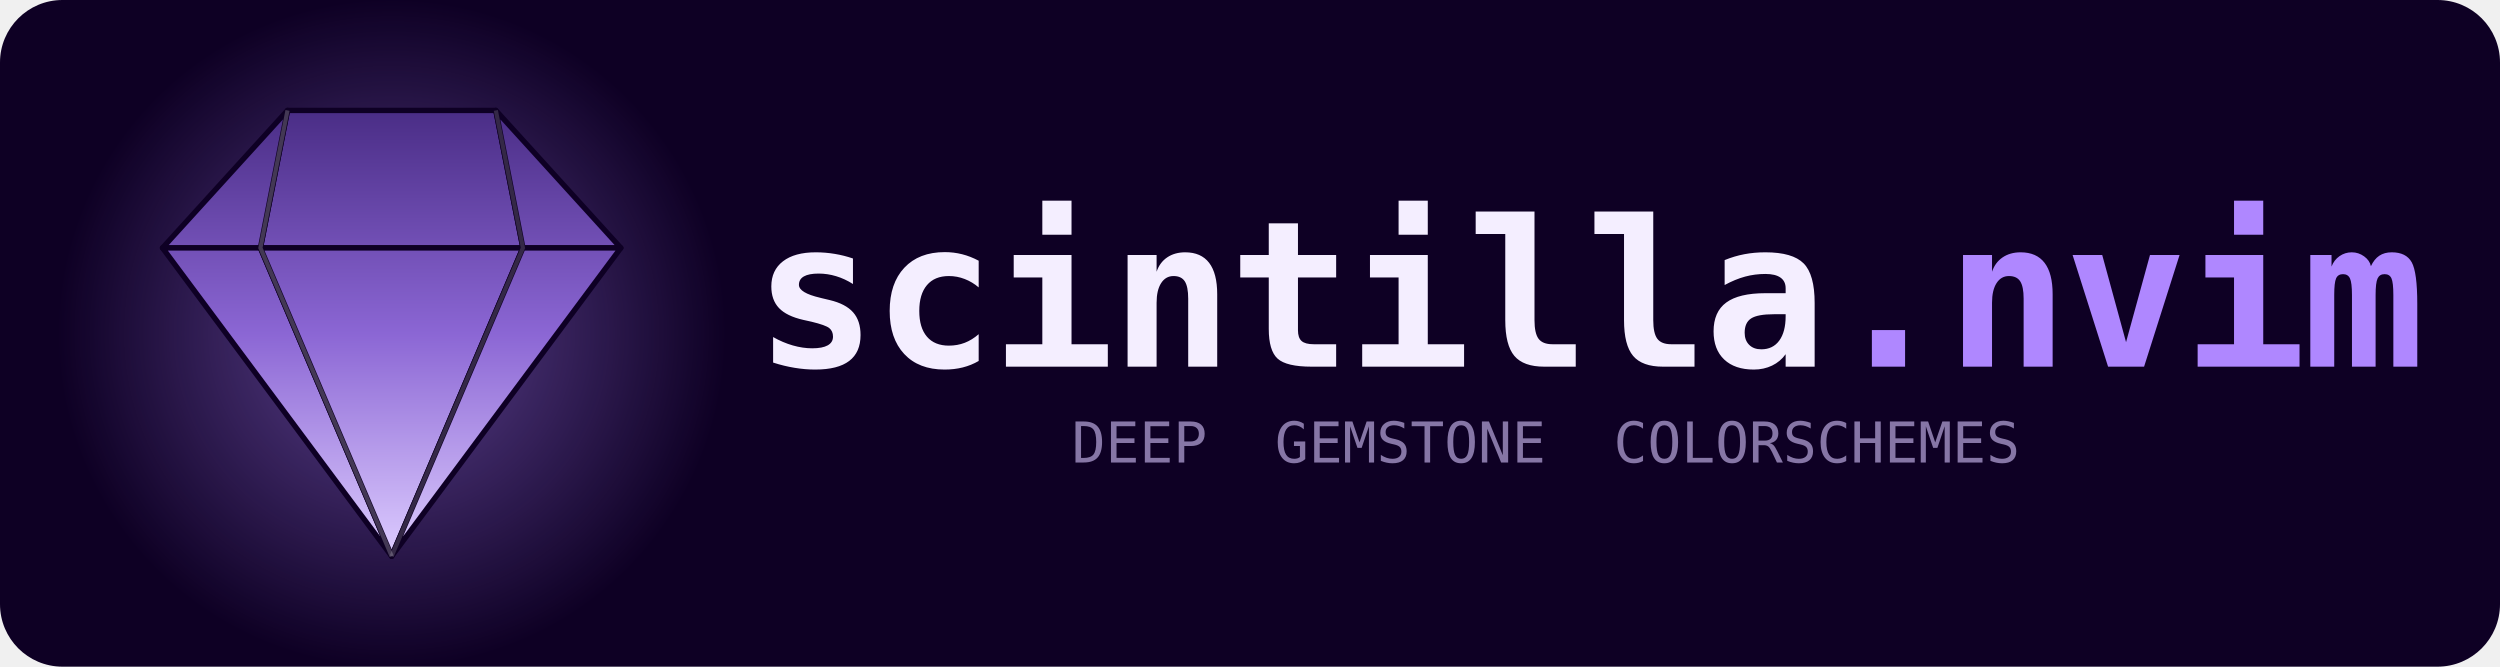
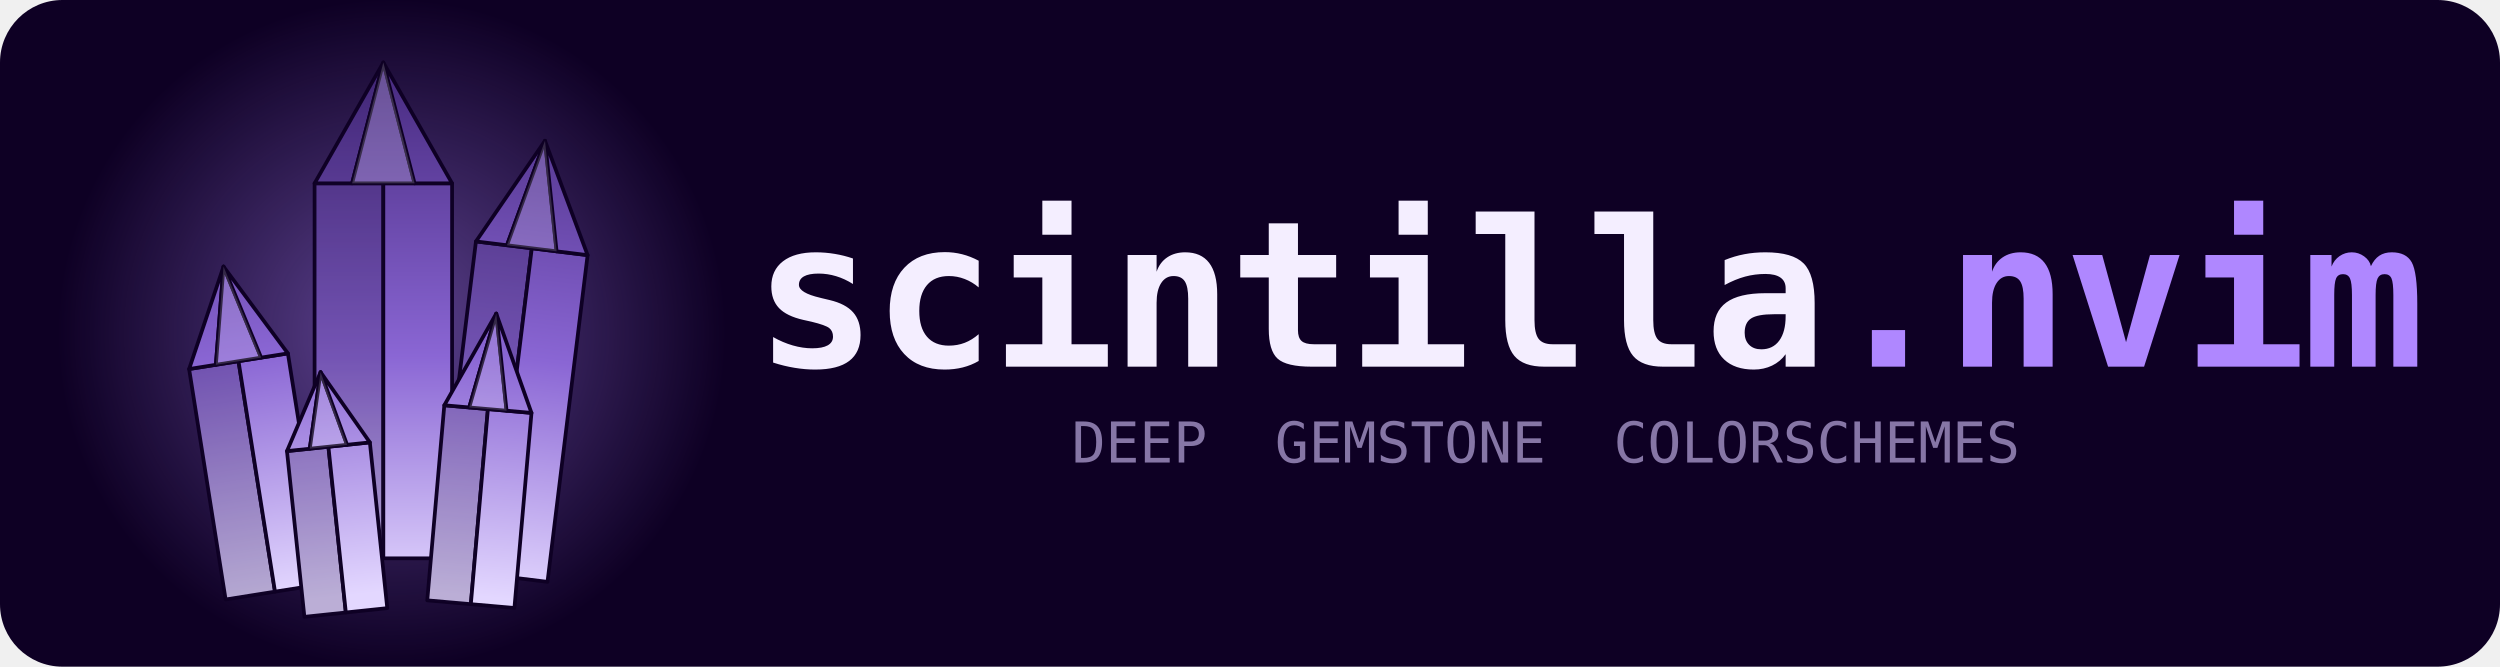
<svg xmlns="http://www.w3.org/2000/svg" viewBox="0 0 1200 320" width="1200" height="320" font-family="ui-monospace, 'SF Mono', 'JetBrains Mono', Menlo, monospace">
  <defs>
-     <linearGradient id="gem" gradientUnits="userSpaceOnUse" x1="110" y1="53" x2="110" y2="267">
-       <stop offset="0" stop-color="#4a2d86" />
-       <stop offset="0.5" stop-color="#8b66d4" />
-       <stop offset="1" stop-color="#ddccff" />
+     <linearGradient id="gem" gradientUnits="userSpaceOnUse" x1="100" y1="30" x2="100" y2="286">
+       <stop offset="0" stop-color="#46297e" />
+       <stop offset="0.55" stop-color="#8a66d4" />
+       <stop offset="1" stop-color="#e3d7ff" />
    </linearGradient>
    <radialGradient id="glow" cx="0.5" cy="0.5" r="0.5">
      <stop offset="0" stop-color="#af87ff" stop-opacity="0.5" />
      <stop offset="1" stop-color="#af87ff" stop-opacity="0" />
    </radialGradient>
  </defs>
  <rect width="1200" height="320" rx="30" fill="#0e0024" />
  <g transform="translate(78,0)">
    <circle cx="110" cy="160" r="160" fill="url(#glow)" />
-     <g fill="url(#gem)" stroke="#0e0024" stroke-width="2.6" stroke-linejoin="round">
-       <polygon points="60,53 160,53 173,119 47,119" />
-       <polygon points="60,53 47,119 0,119" />
-       <polygon points="160,53 220,119 173,119" />
-       <polygon points="0,119 47,119 110,267" />
-       <polygon points="47,119 173,119 110,267" />
-       <polygon points="173,119 220,119 110,267" />
+     <g transform="translate(8,0)" stroke="#0e0024" stroke-width="1.8" stroke-linejoin="round">
+       <g fill="url(#gem)">
+         <polygon points="65,88 98,88 98,268 65,268" />
+         <polygon points="98,88 131,88 131,268 98,268" />
+         <polygon points="65,88 83,88 98,30" />
+         <polygon points="83,88 113,88 98,30" />
+         <polygon points="113,88 131,88 98,30" />
+       </g>
+       <g stroke="none">
+         <polygon points="65,88 98,88 98,268 65,268" fill="#1a0d36" fill-opacity="0.20" />
+         <polygon points="83,88 113,88 98,30" fill="#ffffff" fill-opacity="0.18" />
+         <polygon points="65,88 83,88 98,30" fill="#1a0d36" fill-opacity="0.14" />
+       </g>
+       <g transform="rotate(7 150 276)">
+         <g fill="url(#gem)">
+           <polygon points="123,118 150,118 150,276 123,276" />
+           <polygon points="150,118 177,118 177,276 150,276" />
+           <polygon points="123,118 138,118 150,66" />
+           <polygon points="138,118 162,118 150,66" />
+           <polygon points="162,118 177,118 150,66" />
+         </g>
+         <g stroke="none">
+           <polygon points="123,118 150,118 150,276 123,276" fill="#1a0d36" fill-opacity="0.22" />
+           <polygon points="138,118 162,118 150,66" fill="#ffffff" fill-opacity="0.16" />
+         </g>
+       </g>
+       <g transform="rotate(-9 46 284)">
+         <g fill="url(#gem)">
+           <polygon points="22,172 46,172 46,284 22,284" />
+           <polygon points="46,172 70,172 70,284 46,284" />
+           <polygon points="22,172 35,172 46,126" />
+           <polygon points="35,172 57,172 46,126" />
+           <polygon points="57,172 70,172 46,126" />
+         </g>
+         <g stroke="none">
+           <polygon points="22,172 46,172 46,284 22,284" fill="#1a0d36" fill-opacity="0.22" />
+           <polygon points="35,172 57,172 46,126" fill="#ffffff" fill-opacity="0.16" />
+         </g>
+       </g>
+       <g transform="rotate(5 140 290)">
+         <g fill="url(#gem)">
+           <polygon points="119,196 140,196 140,290 119,290" />
+           <polygon points="140,196 161,196 161,290 140,290" />
+           <polygon points="119,196 131,196 140,150" />
+           <polygon points="131,196 149,196 140,150" />
+           <polygon points="149,196 161,196 140,150" />
+         </g>
+         <g stroke="none">
+           <polygon points="119,196 140,196 140,290 119,290" fill="#1a0d36" fill-opacity="0.20" />
+           <polygon points="131,196 149,196 140,150" fill="#ffffff" fill-opacity="0.16" />
+         </g>
+       </g>
+       <g transform="rotate(-6 80 294)">
+         <g fill="url(#gem)">
+           <polygon points="60,214 80,214 80,294 60,294" />
+           <polygon points="80,214 100,214 100,294 80,294" />
+           <polygon points="60,214 71,214 80,178" />
+           <polygon points="71,214 89,214 80,178" />
+           <polygon points="89,214 100,214 80,178" />
+         </g>
+         <g stroke="none">
+           <polygon points="60,214 80,214 80,294 60,294" fill="#1a0d36" fill-opacity="0.20" />
+           <polygon points="71,214 89,214 80,178" fill="#ffffff" fill-opacity="0.16" />
+         </g>
+       </g>
    </g>
-     <polyline points="60,53 47,119 110,267" fill="none" stroke="#ffffff" stroke-opacity="0.22" stroke-width="2" />
-     <polyline points="160,53 173,119 110,267" fill="none" stroke="#ffffff" stroke-opacity="0.16" stroke-width="2" />
    <text x="284" y="176" font-size="98" font-weight="700" fill="#f4eeff" textLength="760" lengthAdjust="spacing" letter-spacing="-2">scintilla<tspan fill="#af87ff">.nvim</tspan>
    </text>
    <text x="664" y="222" font-size="27" fill="#8676a6" text-anchor="middle" textLength="560" lengthAdjust="spacing">DEEP  GEMSTONE  COLORSCHEMES</text>
  </g>
</svg>
